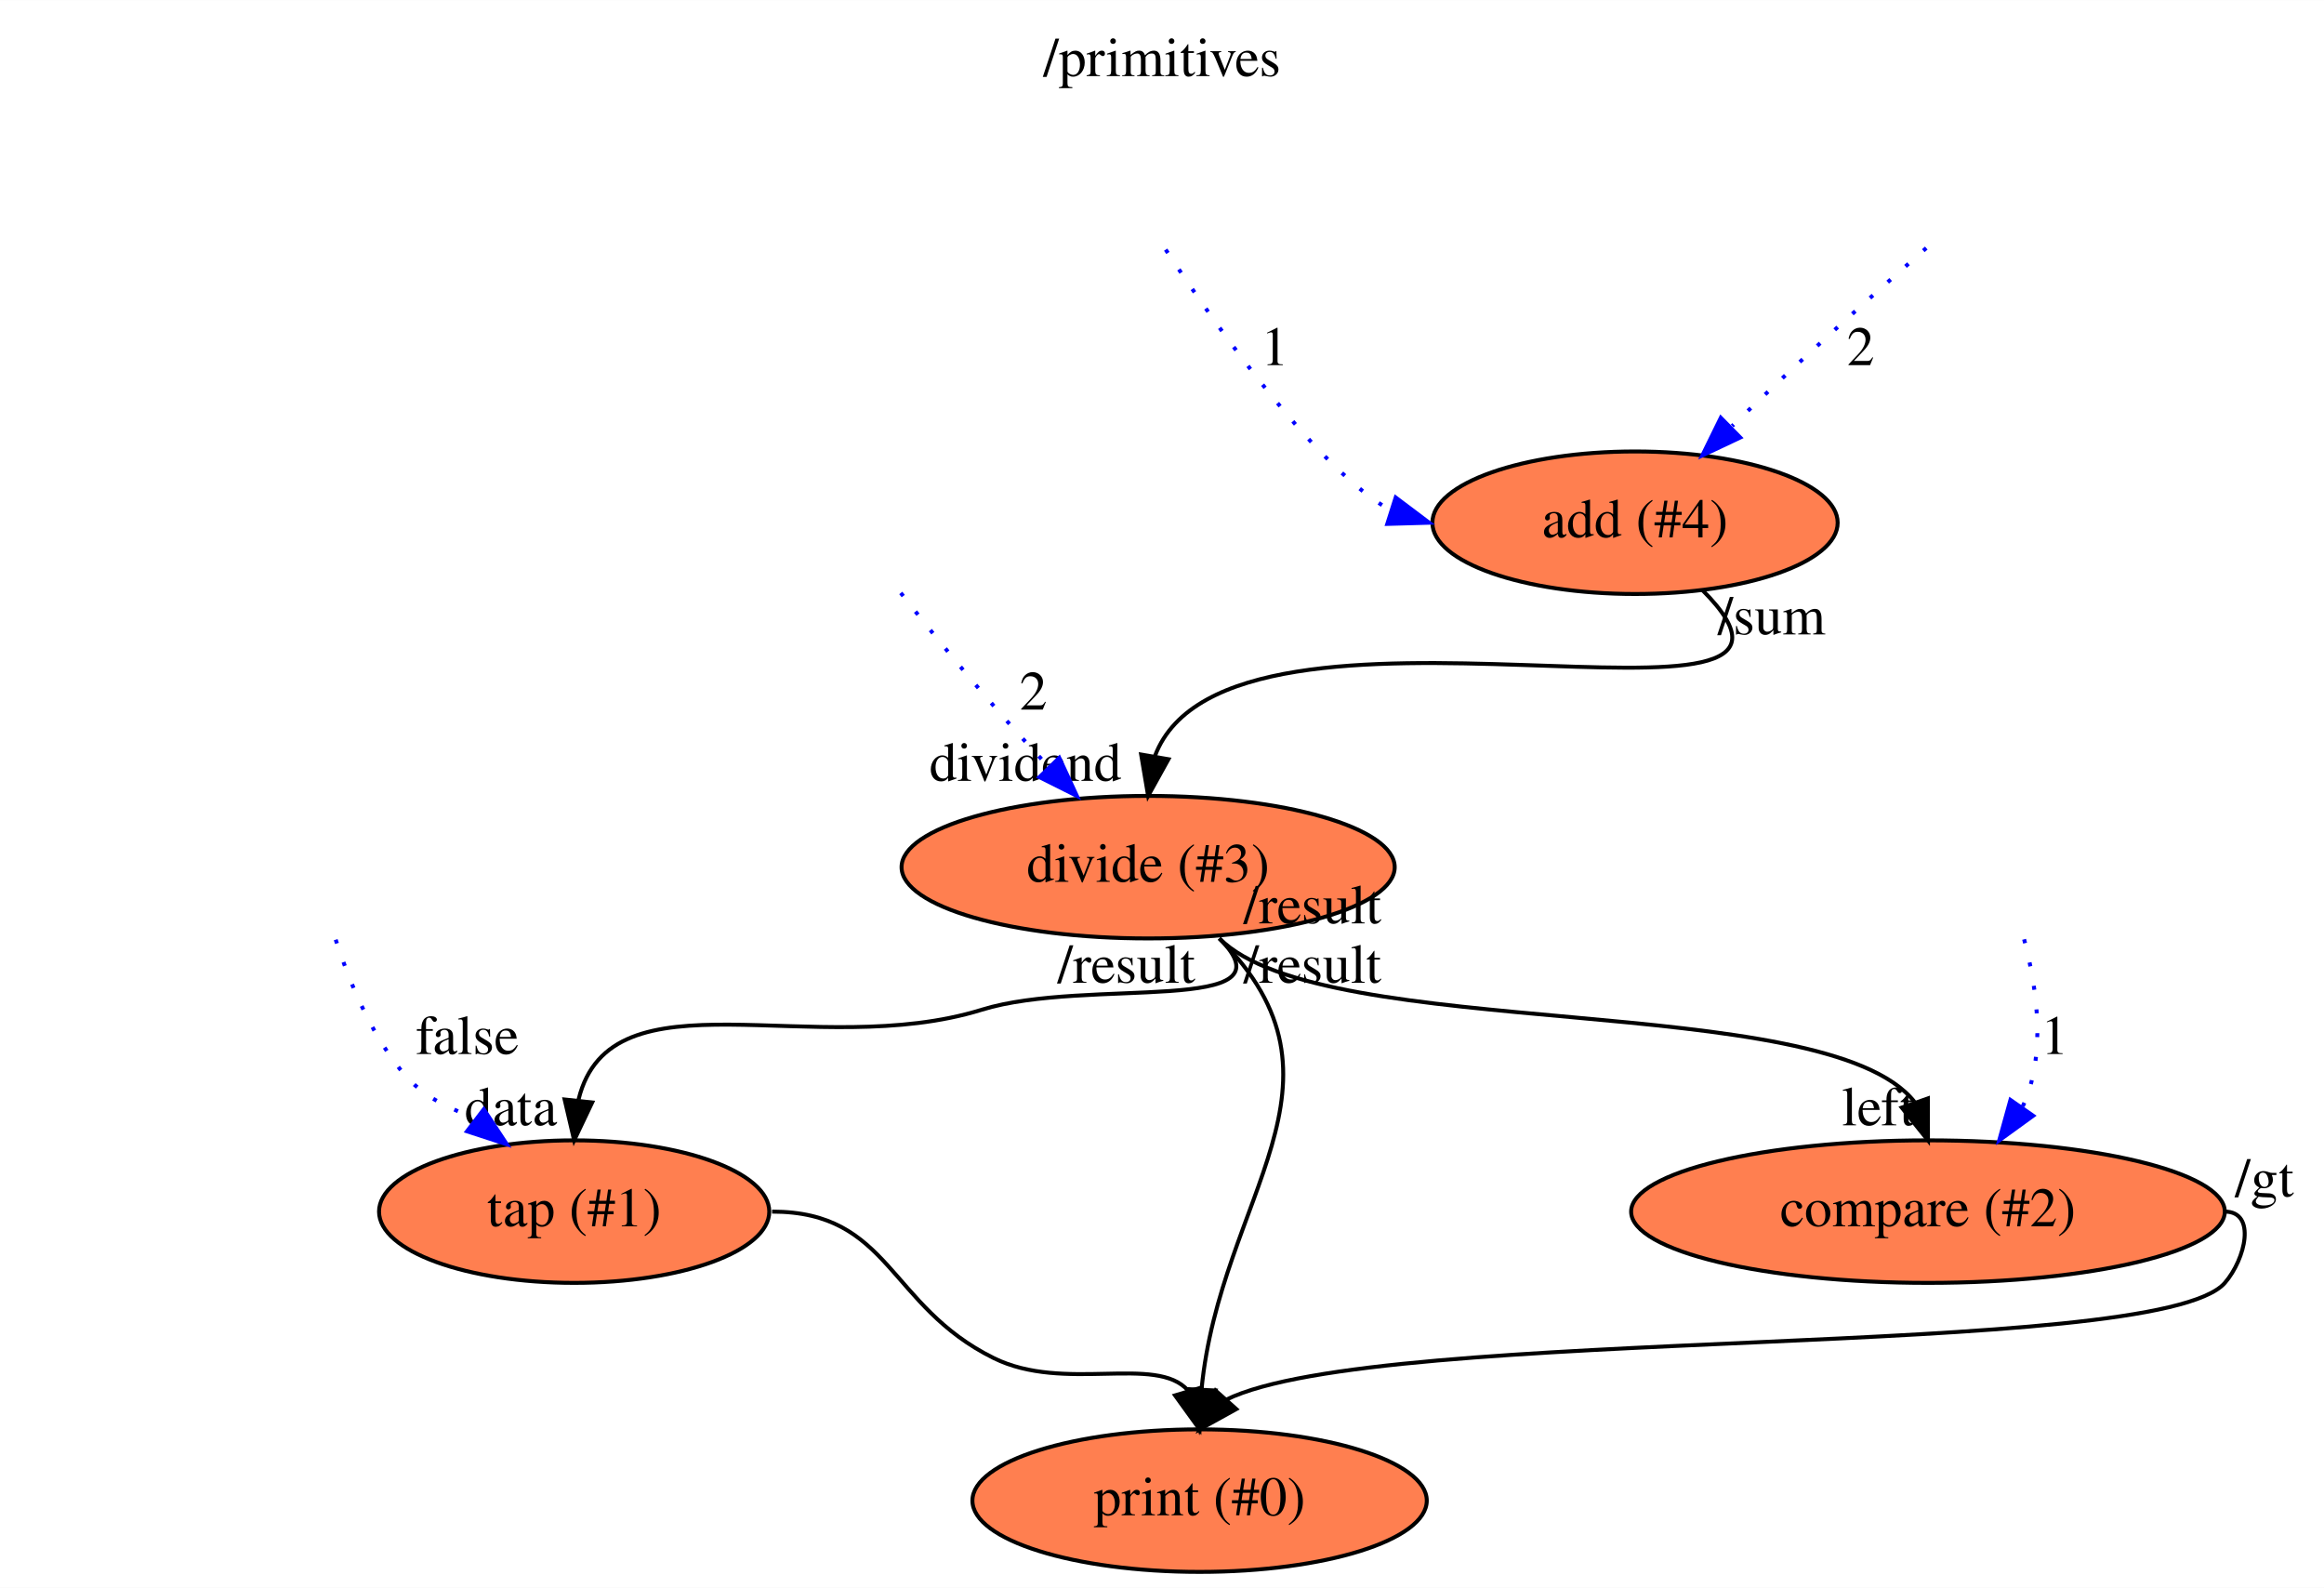
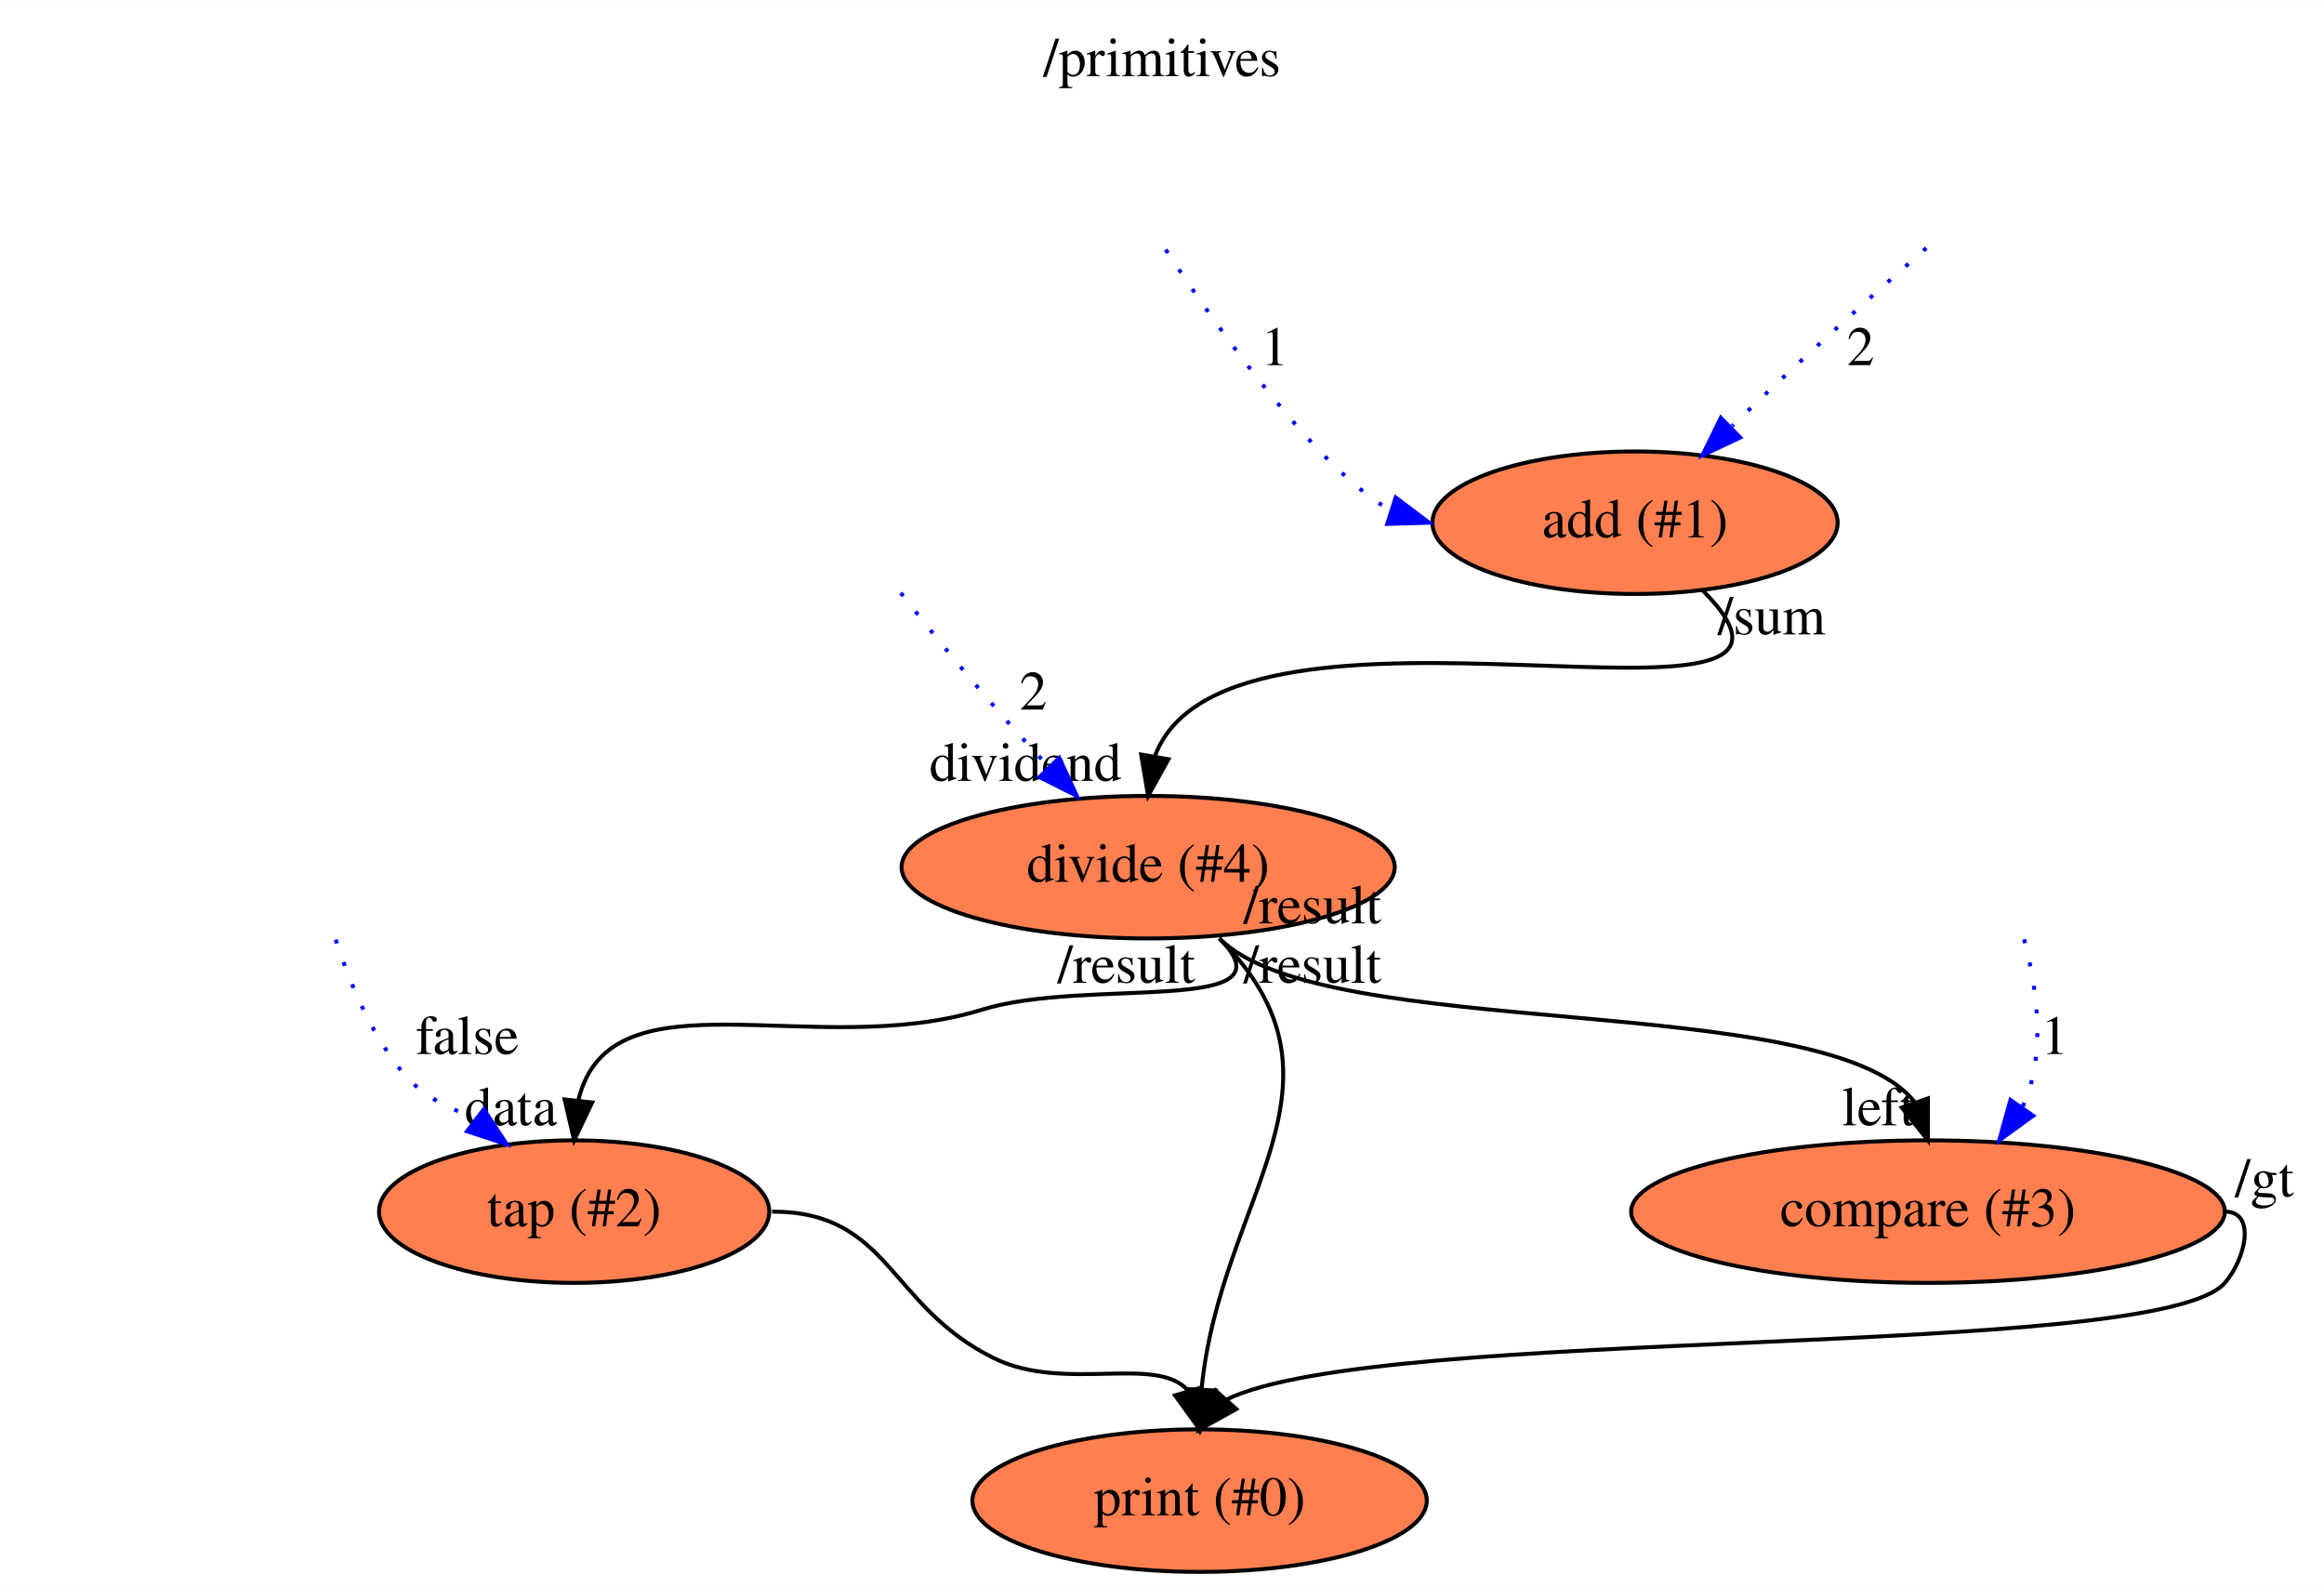
<svg xmlns="http://www.w3.org/2000/svg" xmlns:xlink="http://www.w3.org/1999/xlink" width="587pt" height="401pt" viewBox="0.00 0.00 587.09 401.00">
  <g id="graph0" class="graph" transform="scale(1 1) rotate(0) translate(4 397)">
    <polygon fill="#ffffff" stroke="transparent" points="-4,4 -4,-397 583.087,-397 583.087,4 -4,4" />
    <text text-anchor="middle" x="289.543" y="-377.8" font-family="Times,serif" font-size="14.00" fill="#000000">/primitives</text>
    <g id="node1" class="node">
      <g id="a_node1">
-         <a xlink:href="file:///home/travis/build/andrewdavidmackenzie/flow/flowstdlib/math/add/add.html" xlink:title="add (#4)">
+         <a xlink:href="file:///home/travis/build/andrewdavidmackenzie/flow/flowstdlib/math/add/add.html" xlink:title="add (#1)">
          <ellipse fill="#ff7f50" stroke="#000000" cx="409.043" cy="-265" rx="51.191" ry="18" />
-           <text text-anchor="middle" x="409.043" y="-261.3" font-family="Times,serif" font-size="14.00" fill="#000000">add (#4)</text>
+           <text text-anchor="middle" x="409.043" y="-261.3" font-family="Times,serif" font-size="14.00" fill="#000000">add (#1)</text>
        </a>
      </g>
    </g>
    <g id="node4" class="node">
      <g id="a_node4">
-         <a xlink:href="file:///home/travis/build/andrewdavidmackenzie/flow/flowstdlib/math/divide/divide.html" xlink:title="divide (#3)">
+         <a xlink:href="file:///home/travis/build/andrewdavidmackenzie/flow/flowstdlib/math/divide/divide.html" xlink:title="divide (#4)">
          <ellipse fill="#ff7f50" stroke="#000000" cx="286.043" cy="-178" rx="62.289" ry="18" />
-           <text text-anchor="middle" x="286.043" y="-174.3" font-family="Times,serif" font-size="14.00" fill="#000000">divide (#3)</text>
+           <text text-anchor="middle" x="286.043" y="-174.3" font-family="Times,serif" font-size="14.00" fill="#000000">divide (#4)</text>
        </a>
      </g>
    </g>
    <g id="edge3" class="edge">
      <path fill="none" stroke="#000000" d="M426.043,-248C470.32,-203.724 306.469,-255.778 287.766,-206.093" />
      <polygon fill="#000000" stroke="#000000" points="291.176,-205.268 286.043,-196 284.276,-206.446 291.176,-205.268" />
      <text text-anchor="middle" x="255.043" y="-199.8" font-family="Times,serif" font-size="14.00" fill="#000000">dividend</text>
      <text text-anchor="middle" x="443.543" y="-236.8" font-family="Times,serif" font-size="14.00" fill="#000000">/sum</text>
    </g>
    <g id="edge1" class="edge">
      <path fill="none" stroke="#0000ff" stroke-dasharray="1,5" d="M482.616,-334.379C468.909,-322.361 450.361,-305.727 433.597,-289.441" />
      <polygon fill="#0000ff" stroke="#0000ff" points="435.624,-286.524 426.043,-282 430.711,-291.511 435.624,-286.524" />
      <text text-anchor="middle" x="466.043" y="-304.8" font-family="Times,serif" font-size="14.00" fill="#000000">2</text>
    </g>
    <g id="edge2" class="edge">
      <path fill="none" stroke="#0000ff" stroke-dasharray="1,5" d="M290.478,-333.974C304.601,-312.572 329.004,-278.469 347.333,-268.094" />
      <polygon fill="#0000ff" stroke="#0000ff" points="348.578,-271.371 357.043,-265 346.453,-264.701 348.578,-271.371" />
      <text text-anchor="middle" x="318.043" y="-304.8" font-family="Times,serif" font-size="14.00" fill="#000000">1</text>
    </g>
    <g id="node6" class="node">
      <g id="a_node6">
        <a xlink:href="file:///home/travis/build/andrewdavidmackenzie/flow/flowr/src/lib/flowruntime/stdio/stdout.html" xlink:title="print (#0)">
          <ellipse fill="#ff7f50" stroke="#000000" cx="299.043" cy="-18" rx="57.391" ry="18" />
          <text text-anchor="middle" x="299.043" y="-14.3" font-family="Times,serif" font-size="14.00" fill="#000000">print (#0)</text>
        </a>
      </g>
    </g>
    <g id="edge5" class="edge">
      <path fill="none" stroke="#000000" d="M304.043,-160C340.607,-123.436 304.219,-94.922 299.528,-46.053" />
      <polygon fill="#000000" stroke="#000000" points="303.021,-45.82 299.043,-36 296.029,-46.157 303.021,-45.82" />
      <text text-anchor="middle" x="280.543" y="-148.8" font-family="Times,serif" font-size="14.00" fill="#000000">/result</text>
    </g>
    <g id="node7" class="node">
      <g id="a_node7">
-         <a xlink:href="file:///home/travis/build/andrewdavidmackenzie/flow/flowstdlib/control/tap/tap.html" xlink:title="tap (#1)">
+         <a xlink:href="file:///home/travis/build/andrewdavidmackenzie/flow/flowstdlib/control/tap/tap.html" xlink:title="tap (#2)">
          <ellipse fill="#ff7f50" stroke="#000000" cx="141.043" cy="-91" rx="49.291" ry="18" />
-           <text text-anchor="middle" x="141.043" y="-87.3" font-family="Times,serif" font-size="14.00" fill="#000000">tap (#1)</text>
+           <text text-anchor="middle" x="141.043" y="-87.3" font-family="Times,serif" font-size="14.00" fill="#000000">tap (#2)</text>
        </a>
      </g>
    </g>
    <g id="edge6" class="edge">
      <path fill="none" stroke="#000000" d="M304.043,-160C323.73,-140.314 270.634,-150.248 244.043,-142 201.897,-128.928 150.334,-152.554 142.158,-119.334" />
      <polygon fill="#000000" stroke="#000000" points="145.596,-118.567 141.043,-109 138.636,-119.318 145.596,-118.567" />
      <text text-anchor="middle" x="125.043" y="-112.8" font-family="Times,serif" font-size="14.00" fill="#000000">data</text>
      <text text-anchor="middle" x="327.543" y="-148.8" font-family="Times,serif" font-size="14.00" fill="#000000">/result</text>
    </g>
    <g id="node8" class="node">
      <g id="a_node8">
-         <a xlink:href="file:///home/travis/build/andrewdavidmackenzie/flow/flowstdlib/math/compare/compare.html" xlink:title="compare (#2)">
+         <a xlink:href="file:///home/travis/build/andrewdavidmackenzie/flow/flowstdlib/math/compare/compare.html" xlink:title="compare (#3)">
          <ellipse fill="#ff7f50" stroke="#000000" cx="483.043" cy="-91" rx="74.987" ry="18" />
-           <text text-anchor="middle" x="483.043" y="-87.3" font-family="Times,serif" font-size="14.00" fill="#000000">compare (#2)</text>
+           <text text-anchor="middle" x="483.043" y="-87.3" font-family="Times,serif" font-size="14.00" fill="#000000">compare (#3)</text>
        </a>
      </g>
    </g>
    <g id="edge7" class="edge">
      <path fill="none" stroke="#000000" d="M304.043,-160C330.662,-133.381 457.107,-147.232 479.613,-118.751" />
      <polygon fill="#000000" stroke="#000000" points="483.026,-119.595 483.043,-109 476.423,-117.272 483.026,-119.595" />
      <text text-anchor="middle" x="470.543" y="-112.8" font-family="Times,serif" font-size="14.00" fill="#000000">left</text>
      <text text-anchor="middle" x="327.543" y="-163.8" font-family="Times,serif" font-size="14.00" fill="#000000">/result</text>
    </g>
    <g id="edge4" class="edge">
      <path fill="none" stroke="#0000ff" stroke-dasharray="1,5" d="M223.557,-247.264C233.165,-235.015 246.793,-218.329 260.74,-203.532" />
      <polygon fill="#0000ff" stroke="#0000ff" points="263.595,-205.616 268.043,-196 258.569,-200.743 263.595,-205.616" />
      <text text-anchor="middle" x="257.043" y="-217.8" font-family="Times,serif" font-size="14.00" fill="#000000">2</text>
    </g>
    <g id="edge9" class="edge">
      <path fill="none" stroke="#000000" d="M191.043,-91C220.874,-91 220.294,-67.205 247.043,-54 264.861,-45.204 288.053,-54.964 296.124,-45.815" />
      <polygon fill="#000000" stroke="#000000" points="299.547,-46.583 299.043,-36 292.837,-44.587 299.547,-46.583" />
    </g>
    <g id="edge11" class="edge">
      <path fill="none" stroke="#000000" d="M558.043,-91C566.043,-91 563.285,-79.044 558.043,-73 540.894,-53.227 344.655,-62.632 305.73,-43.482" />
      <polygon fill="#000000" stroke="#000000" points="308.317,-41.124 299.043,-36 303.097,-45.788 308.317,-41.124" />
      <text text-anchor="middle" x="568.043" y="-94.8" font-family="Times,serif" font-size="14.00" fill="#000000">/gt</text>
    </g>
    <g id="edge8" class="edge">
      <path fill="none" stroke="#0000ff" stroke-dasharray="1,5" d="M80.805,-159.682C84.143,-149.326 89.393,-136.576 97.043,-127 103.626,-118.76 109.334,-117.91 115.877,-114.231" />
      <polygon fill="#0000ff" stroke="#0000ff" points="118.216,-116.848 124.043,-108 113.97,-111.283 118.216,-116.848" />
      <text text-anchor="middle" x="114.043" y="-130.8" font-family="Times,serif" font-size="14.00" fill="#000000">false</text>
    </g>
    <g id="edge10" class="edge">
      <path fill="none" stroke="#0000ff" stroke-dasharray="1,5" d="M507.337,-159.773C510.664,-147.141 512.953,-130.354 506.968,-117.525" />
      <polygon fill="#0000ff" stroke="#0000ff" points="509.624,-115.215 501.043,-109 503.876,-119.209 509.624,-115.215" />
      <text text-anchor="middle" x="515.043" y="-130.8" font-family="Times,serif" font-size="14.00" fill="#000000">1</text>
    </g>
  </g>
</svg>
